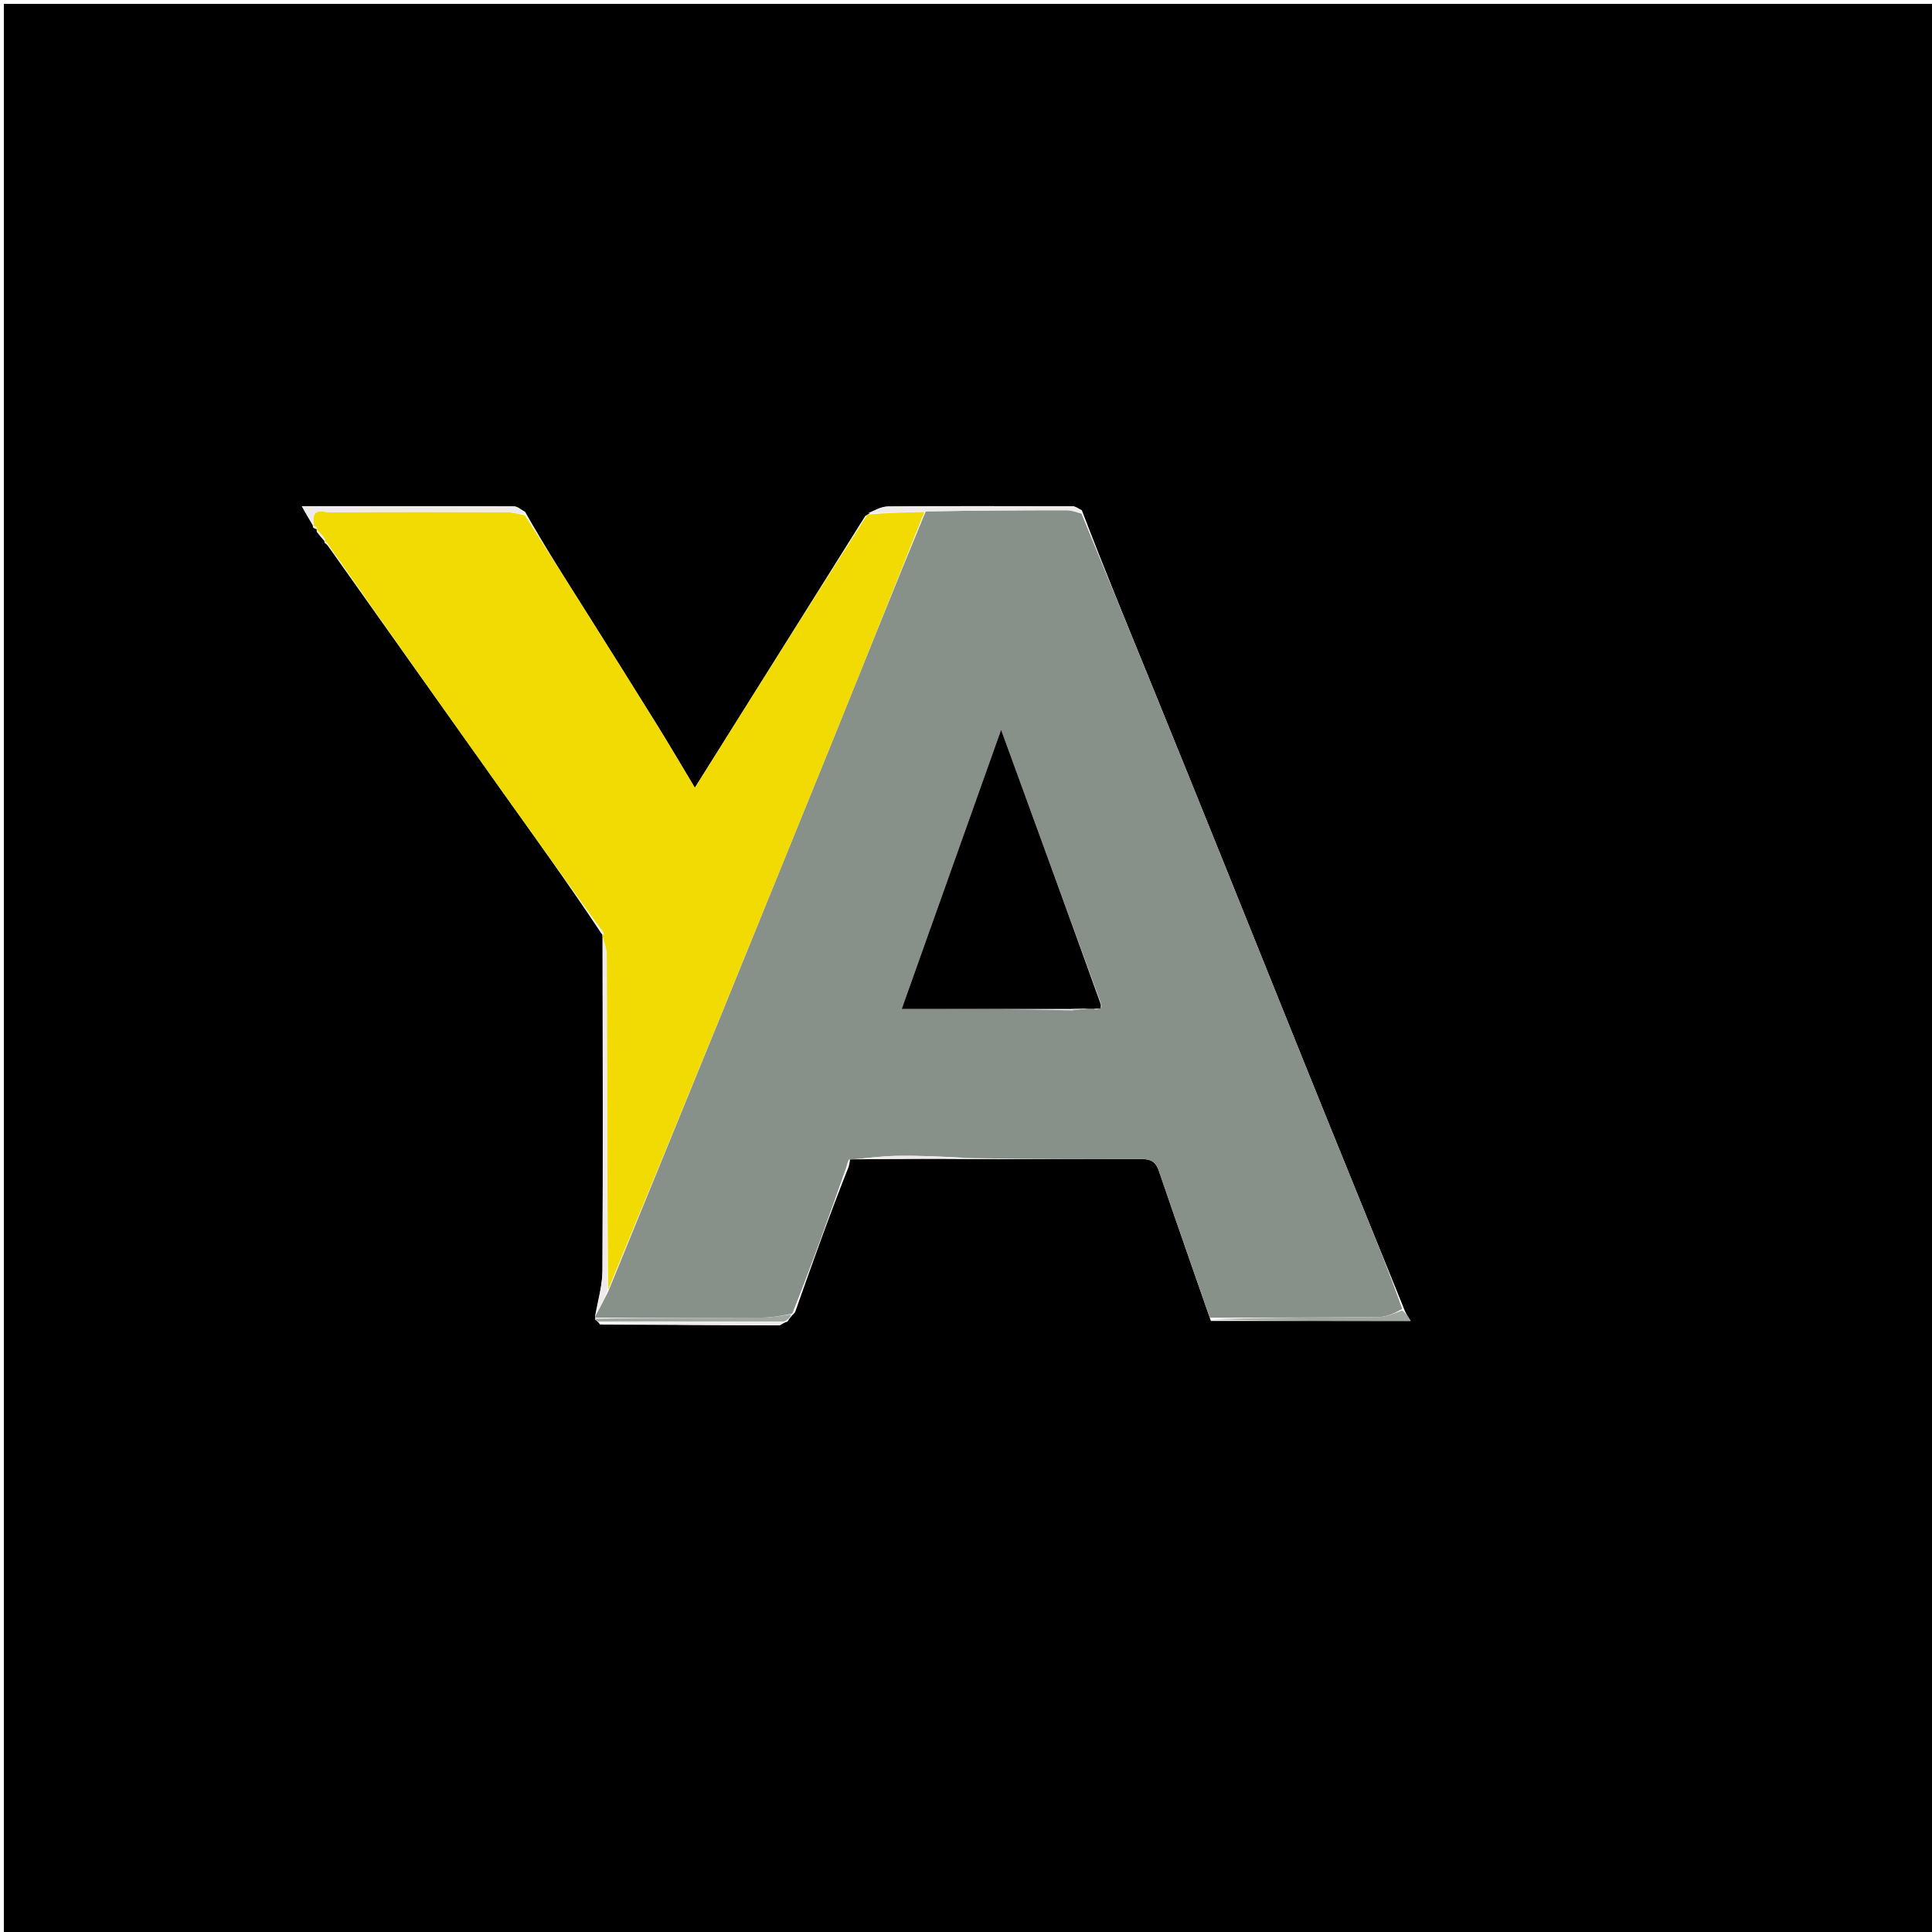
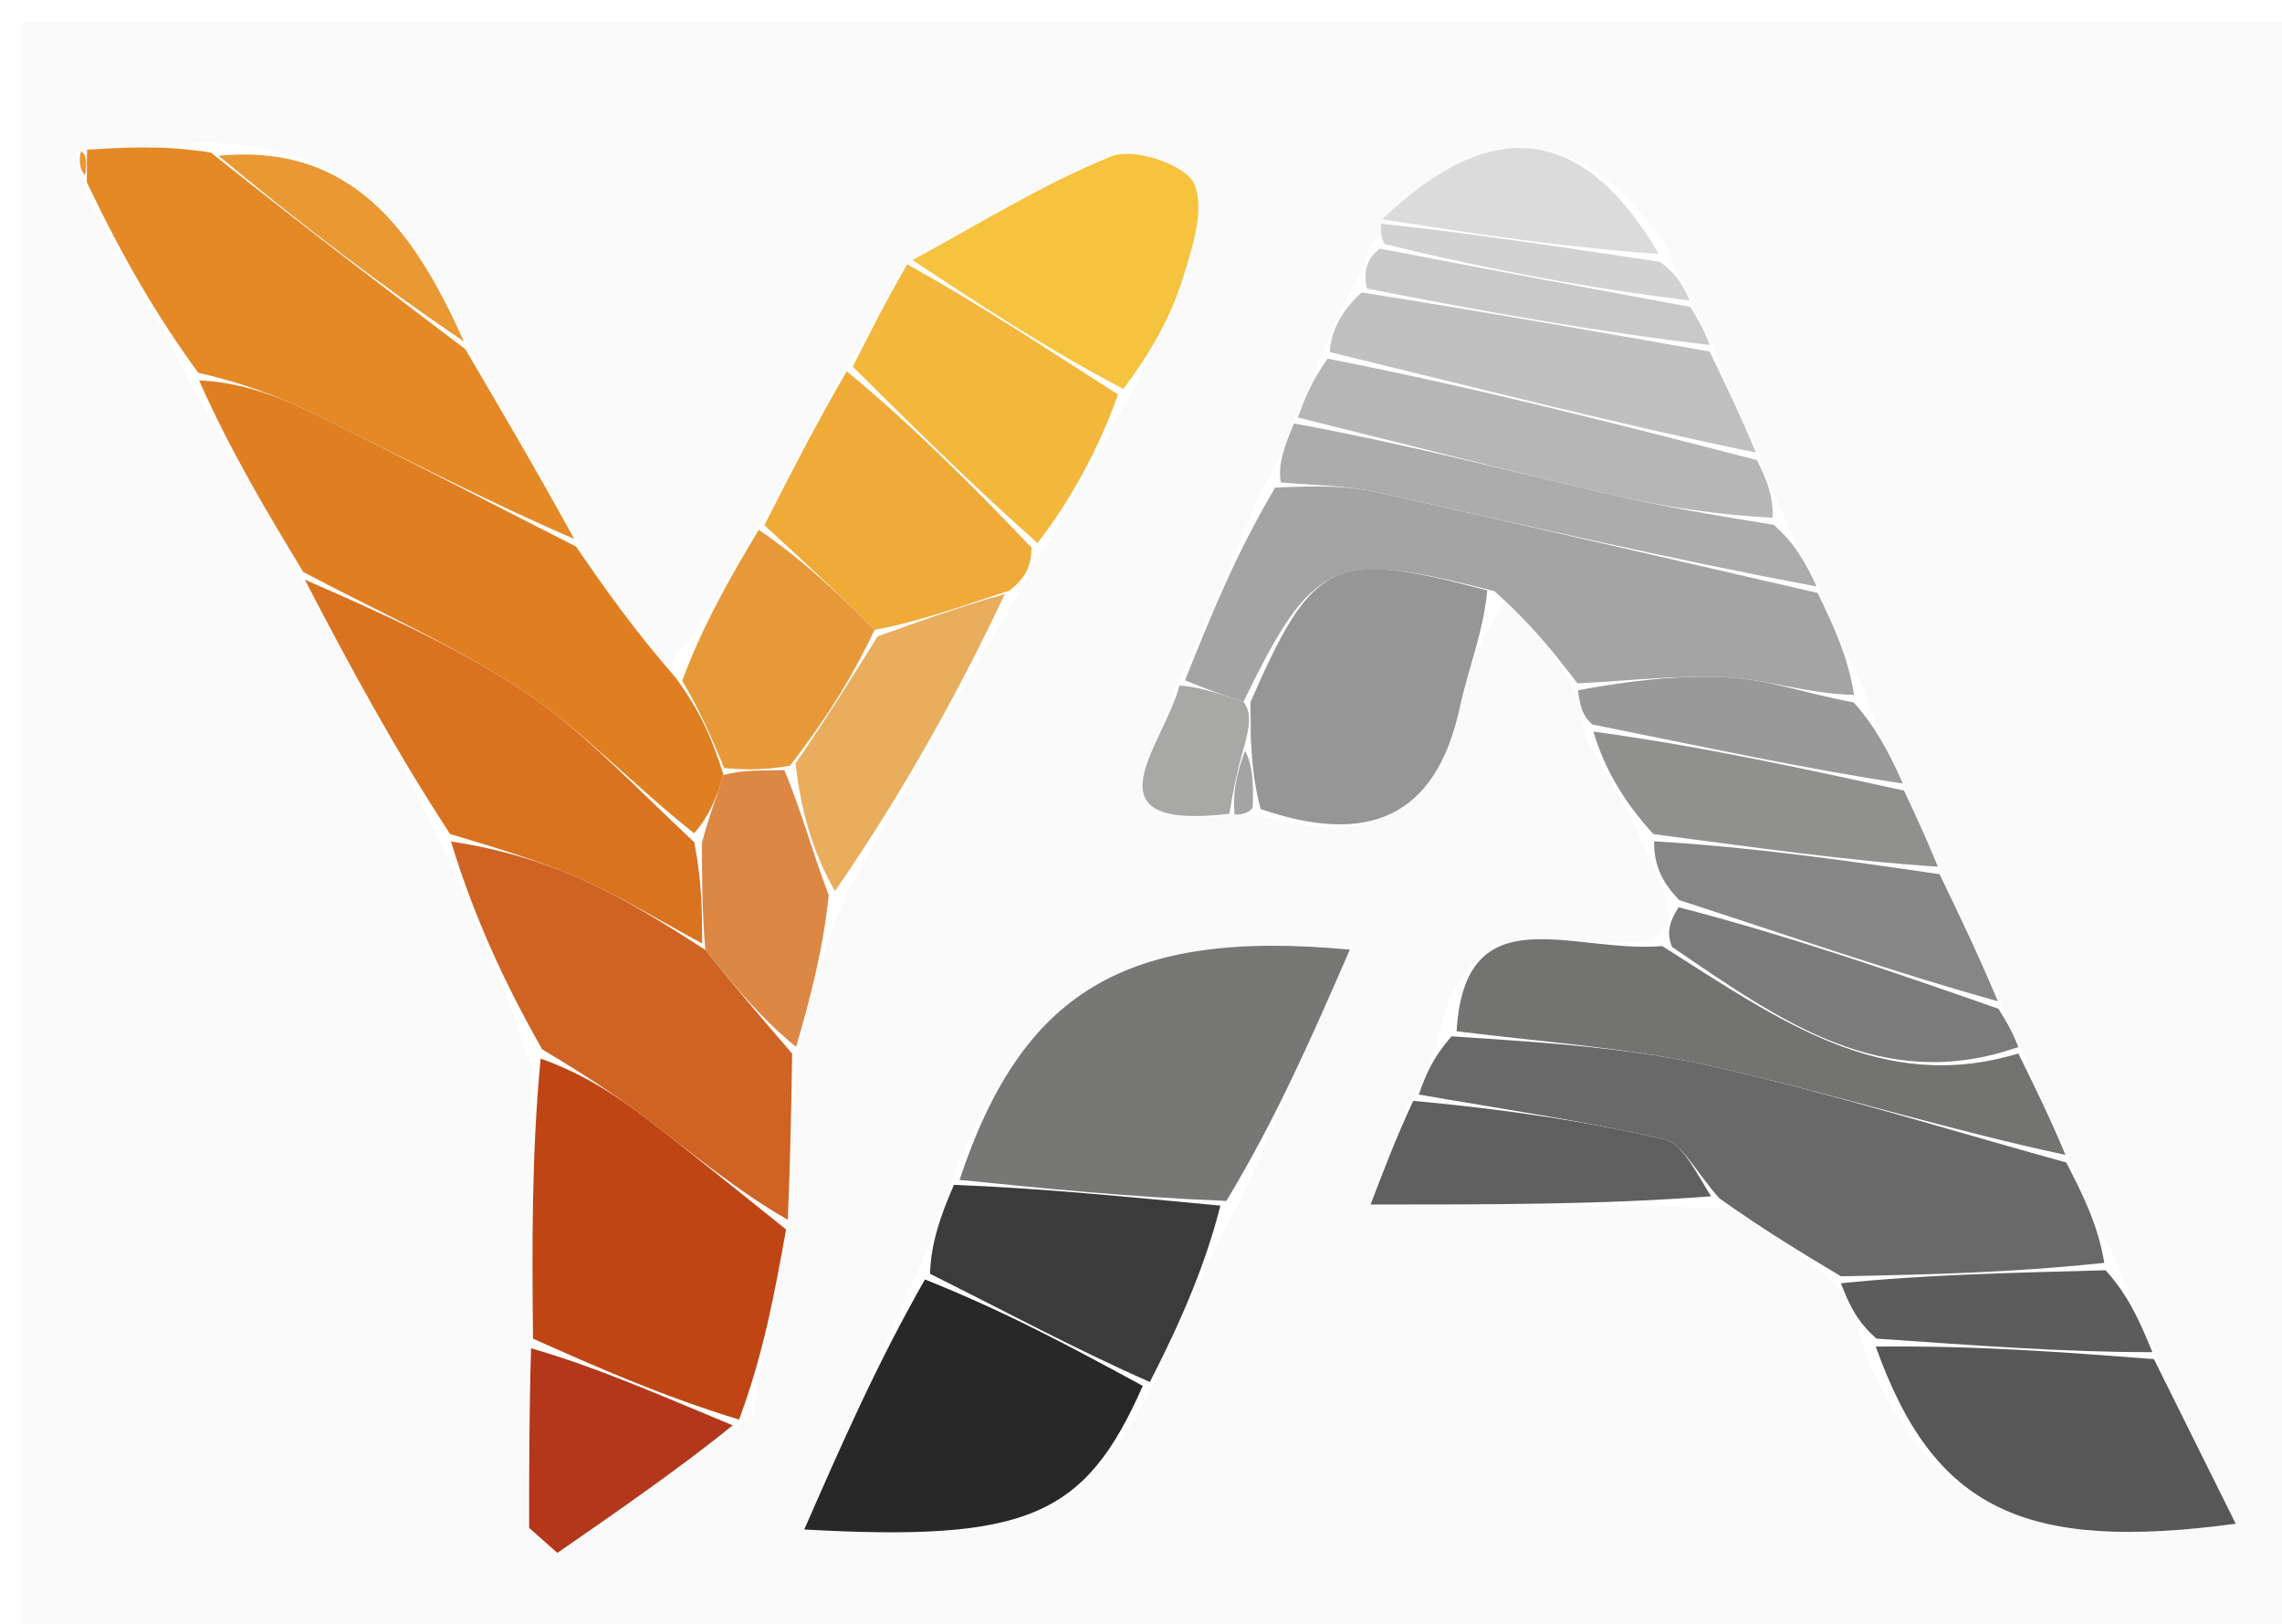
- <svg xmlns="http://www.w3.org/2000/svg" version="1.1" id="Layer_1" x="0px" y="0px" width="100%" viewBox="0 0 500 500" enable-background="new 0 0 500 500" xml:space="preserve">
-   <path fill="#000000" opacity="1" stroke="none" d=" M278,501   C185.333,501 93.167,501 1,501   C1,334.333 1,167.667 1,1   C167.667,1 334.333,1 501,1   C501,167.667 501,334.333 501,501   C426.833,501 352.667,501 278,501  M82.012,136.986   C82.012,136.986 81.884,136.984 81.989,137.659   C82.645,138.47 83.302,139.281 83.959,140.022   C83.959,140.022 83.89,140.026 84.033,140.514   C84.31,140.684 84.588,140.854 85.146,141.662   C100.446,163.223 115.729,184.796 131.053,206.339   C139.053,217.586 147.126,228.782 155.007,240.635   C155.314,241.112 155.621,241.588 155.942,241.977   C155.942,241.977 155.854,241.963 155.987,242.899   C155.991,271.559 156.059,300.22 155.922,328.88   C155.904,332.54 154.816,336.194 154.029,340.421   C154.052,340.62 154.075,340.819 154.023,341.526   C154.301,341.691 154.578,341.857 155.305,342.79   C170.732,342.866 186.158,342.95 201.585,342.977   C202.084,342.978 202.584,342.385 203.787,342.032   C204.231,341.361 204.674,340.691 205.747,339.654   C210.169,327.14 214.59,314.627 219.651,301.903   C219.808,301.264 219.964,300.626 219.951,299.96   C219.951,299.96 219.924,300.129 220.862,299.964   C230.53,299.928 240.198,299.891 250.814,299.971   C265.579,299.981 280.345,300.044 295.11,299.946   C297.551,299.929 299.038,300.445 299.887,302.938   C304.221,315.656 308.683,328.329 313.37,341.852   C330.441,341.852 347.511,341.852 365.086,341.852   C364.243,340.572 363.652,339.675 363.085,338.03   C359.555,329.335 356.022,320.64 352.495,311.944   C347.29,299.107 342.071,286.276 336.889,273.43   C330.266,257.012 323.689,240.576 317.065,224.158   C310.735,208.469 304.398,192.783 298.014,177.116   C292.004,162.369 285.928,147.649 279.972,132.048   C279.185,131.698 278.399,131.045 277.61,131.043   C261.681,130.983 245.75,130.936 229.822,131.082   C227.932,131.099 226.051,132.248 223.916,133.557   C209.369,156.76 194.823,179.962 179.829,203.878   C176.268,197.953 173.174,192.666 169.944,187.464   C163.785,177.544 157.565,167.662 151.339,157.784   C146.194,149.621 141.004,141.487 135.899,132.467   C134.938,131.978 133.98,131.066 133.017,131.061   C115.149,130.976 97.281,130.998 78.118,130.998   C79.337,133.173 80.157,134.635 80.979,136.013   C80.979,136.013 80.895,136.011 81.062,136.554   C81.378,136.741 81.694,136.928 82.012,136.986  z" />
-   <path fill="#879089" opacity="1" stroke="none" d=" M154.098,341.018   C154.075,340.819 154.052,340.62 154.416,339.965   C155.607,337.827 156.412,336.144 157.417,334.222   C177.094,286.101 196.597,238.231 216.031,190.332   C223.839,171.086 231.495,151.778 239.581,132.348   C251.997,132.134 264.053,132.043 276.108,132.048   C277.366,132.048 278.624,132.614 279.881,132.917   C285.928,147.649 292.004,162.369 298.014,177.116   C304.398,192.783 310.735,208.469 317.065,224.158   C323.689,240.576 330.266,257.012 336.889,273.43   C342.071,286.276 347.29,299.107 352.495,311.944   C356.022,320.64 359.555,329.335 362.893,338.76   C360.713,339.963 358.727,340.827 356.733,340.848   C342.19,341 327.644,340.982 313.1,341.018   C308.683,328.329 304.221,315.656 299.887,302.938   C299.038,300.445 297.551,299.929 295.11,299.946   C280.345,300.044 265.579,299.981 250.012,299.685   C243.453,299.295 237.693,299.036 231.94,299.14   C227.93,299.212 223.929,299.782 219.924,300.129   C219.924,300.129 219.951,299.96 219.71,300.079   C219.316,300.836 219.164,301.475 219.012,302.113   C214.59,314.627 210.169,327.14 205.031,339.975   C202.022,340.54 199.728,340.986 197.433,340.996   C182.988,341.057 168.543,341.022 154.098,341.018  M284.945,260.73   C285.131,260.542 285.197,260.312 284.808,259.358   C276.251,235.91 267.694,212.462 259.086,188.874   C250.606,212.693 242.089,236.616 233.365,261.117   C248.187,261.117 262.61,261.117 277.534,261.475   C278.678,261.355 279.823,261.236 281.65,260.966   C282.11,261.016 282.571,261.067 283.264,261.224   C283.264,261.224 283.622,261.264 283.622,261.264   C283.622,261.264 283.971,261.115 284.372,260.96   C284.372,260.96 284.802,260.95 284.945,260.73  z" />
-   <path fill="#F2DA03" opacity="1" stroke="none" d=" M239.22,132.498   C231.495,151.778 223.839,171.086 216.031,190.332   C196.597,238.231 177.094,286.101 157.373,333.798   C157.109,304.814 157.111,276.015 157.018,247.216   C157.012,245.464 156.259,243.714 155.854,241.963   C155.854,241.963 155.942,241.977 156.279,241.83   C156.133,241.122 155.649,240.561 155.165,240   C147.126,228.782 139.053,217.586 131.053,206.339   C115.729,184.796 100.446,163.223 85.003,140.992   C84.537,140.223 84.213,140.125 83.89,140.026   C83.89,140.026 83.959,140.022 84.22,139.751   C83.615,138.648 82.75,137.816 81.884,136.984   C81.884,136.984 82.012,136.986 82.078,136.65   C81.728,136.213 81.311,136.112 80.895,136.011   C80.895,136.011 80.979,136.013 81.247,135.657   C80.386,131.112 83.778,132.595 85.314,132.583   C100.546,132.459 115.779,132.482 131.011,132.543   C132.62,132.549 134.227,133.062 135.834,133.339   C141.004,141.487 146.194,149.621 151.339,157.784   C157.565,167.662 163.785,177.544 169.944,187.464   C173.174,192.666 176.268,197.953 179.829,203.878   C194.823,179.962 209.369,156.76 224.496,133.167   C229.791,132.684 234.505,132.591 239.22,132.498  z" />
-   <path fill="#EFEBEB" opacity="1" stroke="none" d=" M135.867,132.903   C134.227,133.062 132.62,132.549 131.011,132.543   C115.779,132.482 100.546,132.459 85.314,132.583   C83.778,132.595 80.386,131.112 81.246,135.699   C80.157,134.635 79.337,133.173 78.118,130.998   C97.281,130.998 115.149,130.976 133.017,131.061   C133.98,131.066 134.938,131.978 135.867,132.903  z" />
-   <path fill="#EFEBEB" opacity="1" stroke="none" d=" M155.92,242.431   C156.259,243.714 157.012,245.464 157.018,247.216   C157.111,276.015 157.109,304.814 157.172,334.036   C156.412,336.144 155.607,337.827 154.514,339.681   C154.816,336.194 155.904,332.54 155.922,328.88   C156.059,300.22 155.991,271.559 155.92,242.431  z" />
-   <path fill="#EFEBEB" opacity="1" stroke="none" d=" M239.581,132.348   C234.505,132.591 229.791,132.684 224.621,132.825   C226.051,132.248 227.932,131.099 229.822,131.082   C245.75,130.936 261.681,130.983 277.61,131.043   C278.399,131.045 279.185,131.698 279.927,132.483   C278.624,132.614 277.366,132.048 276.108,132.048   C264.053,132.043 251.997,132.134 239.581,132.348  z" />
-   <path fill="#A0A7A1" opacity="1" stroke="none" d=" M313.235,341.435   C327.644,340.982 342.19,341 356.733,340.848   C358.727,340.827 360.713,339.963 362.882,339.134   C363.652,339.675 364.243,340.572 365.086,341.852   C347.511,341.852 330.441,341.852 313.235,341.435  z" />
-   <path fill="#A0A7A1" opacity="1" stroke="none" d=" M154.061,341.272   C168.543,341.022 182.988,341.057 197.433,340.996   C199.728,340.986 202.022,340.54 204.717,340.158   C204.674,340.691 204.231,341.361 202.964,342.013   C186.378,342.003 170.617,342.012 154.856,342.022   C154.578,341.857 154.301,341.691 154.061,341.272  z" />
-   <path fill="#EFEBEB" opacity="1" stroke="none" d=" M155.08,342.406   C170.617,342.012 186.378,342.003 202.611,342.031   C202.584,342.385 202.084,342.978 201.585,342.977   C186.158,342.95 170.732,342.866 155.08,342.406  z" />
-   <path fill="#EFEBEB" opacity="1" stroke="none" d=" M220.393,300.047   C223.929,299.782 227.93,299.212 231.94,299.14   C237.693,299.036 243.453,299.295 249.538,299.627   C240.198,299.891 230.53,299.928 220.393,300.047  z" />
-   <path fill="#EFEBEB" opacity="1" stroke="none" d=" M81.936,137.321   C82.75,137.816 83.615,138.648 84.22,139.786   C83.302,139.281 82.645,138.47 81.936,137.321  z" />
-   <path fill="#EFEBEB" opacity="1" stroke="none" d=" M155.086,240.318   C155.649,240.561 156.133,241.122 156.272,241.874   C155.621,241.588 155.314,241.112 155.086,240.318  z" />
-   <path fill="#EFEBEB" opacity="1" stroke="none" d=" M219.332,302.008   C219.164,301.475 219.316,300.836 219.794,300.092   C219.964,300.626 219.808,301.264 219.332,302.008  z" />
-   <path fill="#EFEBEB" opacity="1" stroke="none" d=" M83.961,140.27   C84.213,140.125 84.537,140.223 84.863,140.673   C84.588,140.854 84.31,140.684 83.961,140.27  z" />
-   <path fill="#EFEBEB" opacity="1" stroke="none" d=" M80.978,136.283   C81.311,136.112 81.728,136.213 82.077,136.714   C81.694,136.928 81.378,136.741 80.978,136.283  z" />
-   <path fill="#000000" opacity="1" stroke="none" d=" M277.033,261.117   C262.61,261.117 248.187,261.117 233.365,261.117   C242.089,236.616 250.606,212.693 259.086,188.874   C267.694,212.462 276.251,235.91 284.891,259.926   C284.974,260.495 284.802,260.95 284.802,260.95   C284.802,260.95 284.372,260.96 283.936,260.996   C283.501,261.032 283.031,261.118 283.031,261.118   C282.571,261.067 282.11,261.016 280.917,260.99   C279.134,261.048 278.084,261.083 277.033,261.117  z" />
-   <path fill="#A0A7A1" opacity="1" stroke="none" d=" M277.284,261.296   C278.084,261.083 279.134,261.048 280.575,261.065   C279.823,261.236 278.678,261.355 277.284,261.296  z" />
-   <path fill="#A0A7A1" opacity="1" stroke="none" d=" M284.874,260.84   C284.802,260.95 284.974,260.495 285.058,260.267   C285.197,260.312 285.131,260.542 284.874,260.84  z" />
-   <path fill="#A0A7A1" opacity="1" stroke="none" d=" M283.148,261.171   C283.031,261.118 283.501,261.032 283.736,261.074   C283.971,261.115 283.622,261.264 283.622,261.264   C283.622,261.264 283.264,261.224 283.148,261.171  z" />
+ <svg xmlns="http://www.w3.org/2000/svg" version="1.1" id="Layer_1" x="0px" y="0px" width="100%" viewBox="0 0 104 74" enable-background="new 0 0 104 74" xml:space="preserve">
+   <path fill="#FBFAFA" opacity="1" stroke="none" d=" M73,75   C48.667,75 24.833,75 1,75   C1,50.333 1,25.667 1,1   C35.667,1 70.333,1 105,1   C105,25.667 105,50.333 105,75   C94.5,75 84,75 73,75  M56.5,37.146   C56.5,37.146 56.97,37.059 57.69,37.228   C62.312,38.544 65.434,37.289 66.526,32.249   C66.909,30.486 67.606,28.79 68.807,27.137   C69.835,28.471 70.863,29.806 71.937,31.773   C72.019,32.189 72.1,32.604 72.268,33.662   C73.152,35.113 74.035,36.564 74.982,38.672   C75.373,39.452 75.764,40.232 76.094,41.66   C76.032,42.088 75.969,42.516 75.03,42.878   C71.654,43.457 66.757,40.693 65.531,47.456   C65.241,48.263 64.95,49.071 64.155,50.453   C63.623,51.849 63.091,53.246 62.464,54.891   C68.181,54.891 73.086,54.891 78.734,55.066   C80.456,56.098 82.178,57.129 83.902,58.798   C84.291,59.532 84.68,60.267 85.003,61.727   C88.126,68.78 92.239,70.737 101.89,69.437   C100.603,66.846 99.384,64.39 98.024,61.302   C97.496,60.149 96.968,58.996 96.325,57.168   C95.606,55.771 94.887,54.373 94.095,52.281   C93.391,50.857 92.687,49.433 91.987,47.42   C91.683,46.936 91.38,46.453 91.023,45.285   C90.147,43.469 89.27,41.652 88.243,39.157   C87.753,38.114 87.264,37.071 86.678,35.386   C86.079,34.263 85.48,33.14 84.91,31.332   C84.219,29.895 83.529,28.458 82.746,26.429   C82.256,25.578 81.765,24.727 81.184,23.229   C80.813,22.475 80.442,21.721 79.979,20.283   C79.29,18.862 78.601,17.44 77.936,15.426   C77.633,14.946 77.33,14.466 76.976,13.399   C76.669,12.923 76.363,12.447 75.957,11.252   C72.118,5.646 67.967,5.244 62.924,10.396   C62.924,10.396 62.887,10.8 62.425,11.209   C62.272,11.798 62.12,12.387 61.484,13.335   C61.067,14.239 60.65,15.143 60.021,16.648   C59.73,17.441 59.439,18.233 58.8,19.574   C58.514,20.374 58.228,21.175 57.427,22.447   C56.287,25.299 55.147,28.151 53.5,31.476   C53.071,33.918 49.268,37.88 56.5,37.146  M38.623,40.646   C41.138,36.129 43.653,31.612 46.604,26.774   C46.795,26.276 46.986,25.779 47.723,24.863   C48.909,22.618 50.095,20.373 51.766,17.624   C52.49,15.995 53.363,14.412 53.892,12.722   C54.335,11.304 54.939,9.503 54.414,8.357   C54.021,7.5 51.661,6.717 50.667,7.118   C47.515,8.389 44.594,10.231 41.111,12.246   C40.364,13.735 39.616,15.224 38.308,17.126   C37.15,19.395 35.992,21.665 34.326,24.354   C33.14,26.52 31.954,28.686 30.193,30.597   C28.878,28.7 27.563,26.803 26.087,24.213   C24.46,21.446 22.833,18.68 21.076,15.213   C18.852,10.428 15.972,6.513 9.229,6.501   C7.476,6.609 5.723,6.716 3.408,6.945   C3.551,7.41 3.695,7.875 3.969,9.014   C5.597,11.764 7.224,14.515 8.922,17.96   C10.554,20.661 12.185,23.362 13.964,26.766   C16.016,30.514 18.068,34.262 20.203,38.689   C21.574,41.701 22.945,44.712 24.176,48.569   C24.214,52.714 24.252,56.859 24.114,61.883   C24.114,64.464 24.114,67.044 24.114,69.625   C24.543,70.006 24.972,70.386 25.401,70.767   C28.177,68.846 30.954,66.925 34.305,64.479   C34.812,61.661 35.318,58.843 35.984,55.147   C36.023,52.769 36.062,50.392 36.463,47.399   C36.994,45.268 37.525,43.137 38.623,40.646  M41.55,58.519   C39.954,62.165 38.357,65.811 36.654,69.7   C46.86,70.268 49.461,69.094 52.727,62.801   C53.842,60.186 54.957,57.571 56.621,54.529   C58.221,50.853 59.821,47.176 61.517,43.276   C51.253,42.307 46.572,45.233 43.221,54.22   C42.82,55.481 42.419,56.742 41.55,58.519  z" />
+   <path fill="#DF7F22" opacity="1" stroke="none" d=" M13.817,26.063   C12.185,23.362 10.554,20.661 9.072,17.335   C10.901,17.409 12.623,18.02 14.251,18.822   C18.273,20.803 22.252,22.872 26.248,24.905   C27.563,26.803 28.878,28.7 30.804,30.895   C31.946,32.462 32.476,33.732 32.977,35.322   C32.624,36.43 32.301,37.218 31.634,37.969   C28.848,35.775 26.597,33.329 23.911,31.534   C20.743,29.416 17.198,27.862 13.817,26.063  z" />
+   <path fill="#777776" opacity="1" stroke="none" d=" M43.731,53.768   C46.572,45.233 51.253,42.307 61.517,43.276   C59.821,47.176 58.221,50.853 55.891,54.728   C51.351,54.54 47.541,54.154 43.731,53.768  z" />
+   <path fill="#E48926" opacity="1" stroke="none" d=" M26.168,24.559   C22.252,22.872 18.273,20.803 14.251,18.822   C12.623,18.02 10.901,17.409 9.037,16.988   C7.224,14.515 5.597,11.764 3.958,8.299   C3.955,7.33 3.963,7.077 3.97,6.823   C5.723,6.716 7.476,6.609 9.617,6.956   C13.739,10.245 17.473,13.079 21.206,15.913   C22.833,18.68 24.46,21.446 26.168,24.559  z" />
+   <path fill="#696969" opacity="1" stroke="none" d=" M64.659,49.879   C64.95,49.071 65.241,48.263 66.155,47.226   C70.574,47.515 74.428,47.768 78.147,48.615   C83.539,49.843 88.832,51.501 94.168,52.976   C94.887,54.373 95.606,55.771 95.902,57.548   C91.619,58.005 87.759,58.083 83.9,58.161   C82.178,57.129 80.456,56.098 78.353,54.604   C77.265,53.371 76.671,52.11 75.831,51.917   C72.146,51.069 68.39,50.53 64.659,49.879  z" />
+   <path fill="#A4A4A4" opacity="1" stroke="none" d=" M71.891,31.14   C70.863,29.806 69.835,28.471 68.106,26.941   C60.719,25.032 59.847,25.472 56.672,31.974   C55.572,31.634 54.79,31.318 54.007,31.002   C55.147,28.151 56.287,25.299 58.116,22.22   C60.117,22.129 61.457,22.141 62.736,22.426   C69.445,23.919 76.139,25.482 82.838,27.021   C83.529,28.458 84.219,29.895 84.497,31.669   C82.328,31.609 80.585,30.977 78.811,30.875   C76.517,30.742 74.199,31.032 71.891,31.14  z" />
+   <path fill="#BF4614" opacity="1" stroke="none" d=" M35.825,56.025   C35.318,58.843 34.812,61.661 33.681,64.692   C30.134,63.605 27.212,62.304 24.29,61.004   C24.252,56.859 24.214,52.714 24.638,48.24   C26.544,48.918 28.026,49.875 29.424,50.944   C31.588,52.598 33.694,54.328 35.825,56.025  z" />
+   <path fill="#282828" opacity="1" stroke="none" d=" M52.081,63.155   C49.461,69.094 46.86,70.268 36.654,69.7   C38.357,65.811 39.954,62.165 42.153,58.307   C45.864,59.782 48.973,61.468 52.081,63.155  z" />
+   <path fill="#CF6324" opacity="1" stroke="none" d=" M35.904,55.586   C33.694,54.328 31.588,52.598 29.424,50.944   C28.026,49.875 26.544,48.918 24.707,47.817   C22.945,44.712 21.574,41.701 20.553,38.346   C22.788,38.689 24.721,39.267 26.545,40.089   C28.419,40.934 30.186,42.017 32.147,43.291   C33.563,45.062 34.832,46.538 36.102,48.014   C36.062,50.392 36.023,52.769 35.904,55.586  z" />
+   <path fill="#D97320" opacity="1" stroke="none" d=" M32,42.996   C30.186,42.017 28.419,40.934 26.545,40.089   C24.721,39.267 22.788,38.689 20.512,38.006   C18.068,34.262 16.016,30.514 13.89,26.415   C17.198,27.862 20.743,29.416 23.911,31.534   C26.597,33.329 28.848,35.775 31.643,38.385   C31.996,40.224 31.998,41.61 32,42.996  z" />
+   <path fill="#575757" opacity="1" stroke="none" d=" M98.164,61.935   C99.384,64.39 100.603,66.846 101.89,69.437   C92.239,70.737 88.126,68.78 85.486,61.364   C90.034,61.312 94.099,61.624 98.164,61.935  z" />
+   <path fill="#737372" opacity="1" stroke="none" d=" M94.132,52.629   C88.832,51.501 83.539,49.843 78.147,48.615   C74.428,47.768 70.574,47.515 66.383,46.996   C66.757,40.693 71.654,43.457 75.756,43.114   C81.16,46.533 85.788,49.879 91.983,48.008   C92.687,49.433 93.391,50.857 94.132,52.629  z" />
+   <path fill="#959695" opacity="1" stroke="none" d=" M56.989,31.998   C59.847,25.472 60.719,25.032 67.782,26.905   C67.606,28.79 66.909,30.486 66.526,32.249   C65.434,37.289 62.312,38.544 57.45,36.866   C57.141,35.669 57.073,34.833 57.005,33.665   C57,32.887 56.994,32.443 56.989,31.998  z" />
+   <path fill="#F6C33F" opacity="1" stroke="none" d=" M41.583,11.852   C44.594,10.231 47.515,8.389 50.667,7.118   C51.661,6.717 54.021,7.5 54.414,8.357   C54.939,9.503 54.335,11.304 53.892,12.722   C53.363,14.412 52.49,15.995 51.195,17.727   C47.61,15.837 44.597,13.844 41.583,11.852  z" />
+   <path fill="#F3B73C" opacity="1" stroke="none" d=" M41.347,12.049   C44.597,13.844 47.61,15.837 50.952,17.978   C50.095,20.373 48.909,22.618 47.287,24.75   C44.19,21.996 41.529,19.354 38.868,16.712   C39.616,15.224 40.364,13.735 41.347,12.049  z" />
+   <path fill="#EFAA38" opacity="1" stroke="none" d=" M38.588,16.919   C41.529,19.354 44.19,21.996 47.014,24.959   C46.986,25.779 46.795,26.276 46.013,26.907   C43.615,27.694 41.807,28.346 39.856,28.704   C38.086,26.918 36.46,25.426 34.835,23.934   C35.992,21.665 37.15,19.395 38.588,16.919  z" />
+   <path fill="#B6B6B6" opacity="1" stroke="none" d=" M80.071,20.967   C80.442,21.721 80.813,22.475 80.788,23.591   C77.857,23.44 75.307,22.992 72.792,22.398   C68.233,21.32 63.694,20.155 59.147,19.026   C59.439,18.233 59.73,17.441 60.503,16.345   C67.347,17.684 73.709,19.325 80.071,20.967  z" />
+   <path fill="#ACACAC" opacity="1" stroke="none" d=" M58.973,19.3   C63.694,20.155 68.233,21.32 72.792,22.398   C75.307,22.992 77.857,23.44 80.833,23.915   C81.765,24.727 82.256,25.578 82.792,26.725   C76.139,25.482 69.445,23.919 62.736,22.426   C61.457,22.141 60.117,22.129 58.373,21.984   C58.228,21.175 58.514,20.374 58.973,19.3  z" />
+   <path fill="#3C3B3B" opacity="1" stroke="none" d=" M52.404,62.978   C48.973,61.468 45.864,59.782 42.387,58.049   C42.419,56.742 42.82,55.481 43.476,53.994   C47.541,54.154 51.351,54.54 55.617,54.941   C54.957,57.571 53.842,60.186 52.404,62.978  z" />
+   <path fill="#E9AD5E" opacity="1" stroke="none" d=" M40,28.999   C41.807,28.346 43.615,27.694 45.795,27.068   C43.653,31.612 41.138,36.129 38.051,40.613   C36.985,38.719 36.49,36.857 36.255,34.792   C37.676,32.726 38.838,30.862 40,28.999  z" />
+   <path fill="#5F5F5F" opacity="1" stroke="none" d=" M64.407,50.166   C68.39,50.53 72.146,51.069 75.831,51.917   C76.671,52.11 77.265,53.371 77.981,54.516   C73.086,54.891 68.181,54.891 62.464,54.891   C63.091,53.246 63.623,51.849 64.407,50.166  z" />
+   <path fill="#E79939" opacity="1" stroke="none" d=" M39.856,28.704   C38.838,30.862 37.676,32.726 36.006,34.891   C34.668,35.129 33.837,35.066 33.007,35.002   C32.476,33.732 31.946,32.462 31.092,31.023   C31.954,28.686 33.14,26.52 34.581,24.144   C36.46,25.426 38.086,26.918 39.856,28.704  z" />
+   <path fill="#7B7B7B" opacity="1" stroke="none" d=" M91.985,47.714   C85.788,49.879 81.16,46.533 76.195,43.147   C75.969,42.516 76.032,42.088 76.5,41.343   C81.629,42.674 86.353,44.322 91.076,45.969   C91.38,46.453 91.683,46.936 91.985,47.714  z" />
+   <path fill="#868686" opacity="1" stroke="none" d=" M91.049,45.627   C86.353,44.322 81.629,42.674 76.531,41.019   C75.764,40.232 75.373,39.452 75.384,38.339   C79.989,38.616 84.192,39.226 88.394,39.836   C89.27,41.652 90.147,43.469 91.049,45.627  z" />
+   <path fill="#B3371A" opacity="1" stroke="none" d=" M24.202,61.443   C27.212,62.304 30.134,63.605 33.394,64.954   C30.954,66.925 28.177,68.846 25.401,70.767   C24.972,70.386 24.543,70.006 24.114,69.625   C24.114,67.044 24.114,64.464 24.202,61.443  z" />
+   <path fill="#90908F" opacity="1" stroke="none" d=" M88.318,39.496   C84.192,39.226 79.989,38.616 75.353,38.011   C74.035,36.564 73.152,35.113 72.615,33.336   C77.566,34.015 82.171,35.022 86.775,36.028   C87.264,37.071 87.753,38.114 88.318,39.496  z" />
+   <path fill="#DC8744" opacity="1" stroke="none" d=" M32.977,35.322   C33.837,35.066 34.668,35.129 35.747,35.094   C36.49,36.857 36.985,38.719 37.767,40.793   C37.525,43.137 36.994,45.268 36.282,47.706   C34.832,46.538 33.563,45.062 32.147,43.291   C31.998,41.61 31.996,40.224 31.986,38.422   C32.301,37.218 32.624,36.43 32.977,35.322  z" />
+   <path fill="#C0C0C0" opacity="1" stroke="none" d=" M80.025,20.625   C73.709,19.325 67.347,17.684 60.608,16.045   C60.65,15.143 61.067,14.239 62.057,13.327   C67.723,14.22 72.818,15.119 77.912,16.019   C78.601,17.44 79.29,18.862 80.025,20.625  z" />
+   <path fill="#999999" opacity="1" stroke="none" d=" M86.726,35.707   C82.171,35.022 77.566,34.015 72.571,33.015   C72.1,32.604 72.019,32.189 71.914,31.456   C74.199,31.032 76.517,30.742 78.811,30.875   C80.585,30.977 82.328,31.609 84.483,32.011   C85.48,33.14 86.079,34.263 86.726,35.707  z" />
+   <path fill="#E99834" opacity="1" stroke="none" d=" M21.141,15.563   C17.473,13.079 13.739,10.245 9.965,7.101   C15.972,6.513 18.852,10.428 21.141,15.563  z" />
+   <path fill="#5C5C5C" opacity="1" stroke="none" d=" M98.094,61.618   C94.099,61.624 90.034,61.312 85.519,61.001   C84.68,60.267 84.291,59.532 83.901,58.479   C87.759,58.083 91.619,58.005 95.959,57.886   C96.968,58.996 97.496,60.149 98.094,61.618  z" />
+   <path fill="#DCDBDC" opacity="1" stroke="none" d=" M62.989,9.995   C67.967,5.244 72.118,5.646 75.601,11.574   C71.16,11.262 67.074,10.629 62.989,9.995  z" />
+   <path fill="#C9C9C9" opacity="1" stroke="none" d=" M77.924,15.722   C72.818,15.119 67.723,14.22 62.298,13.148   C62.12,12.387 62.272,11.798 62.886,11.331   C67.907,12.297 72.467,13.142 77.028,13.986   C77.33,14.466 77.633,14.946 77.924,15.722  z" />
+   <path fill="#D2D2D2" opacity="1" stroke="none" d=" M77.002,13.692   C72.467,13.142 67.907,12.297 63.117,11.126   C62.887,10.8 62.924,10.396 62.956,10.195   C67.074,10.629 71.16,11.262 75.651,11.933   C76.363,12.447 76.669,12.923 77.002,13.692  z" />
+   <path fill="#A8A8A7" opacity="1" stroke="none" d=" M56.672,31.974   C56.994,32.443 57,32.887 56.741,33.88   C56.326,35.313 56.176,36.199 56.026,37.085   C49.268,37.88 53.071,33.918 53.754,31.239   C54.79,31.318 55.572,31.634 56.672,31.974  z" />
+   <path fill="#A4A4A4" opacity="1" stroke="none" d=" M56.263,37.116   C56.176,36.199 56.326,35.313 56.741,34.213   C57.073,34.833 57.141,35.669 57.09,36.781   C56.97,37.059 56.5,37.146 56.263,37.116  z" />
+   <path fill="#E99834" opacity="1" stroke="none" d=" M3.689,6.884   C3.963,7.077 3.955,7.33 3.893,7.962   C3.695,7.875 3.551,7.41 3.689,6.884  z" />
</svg>
